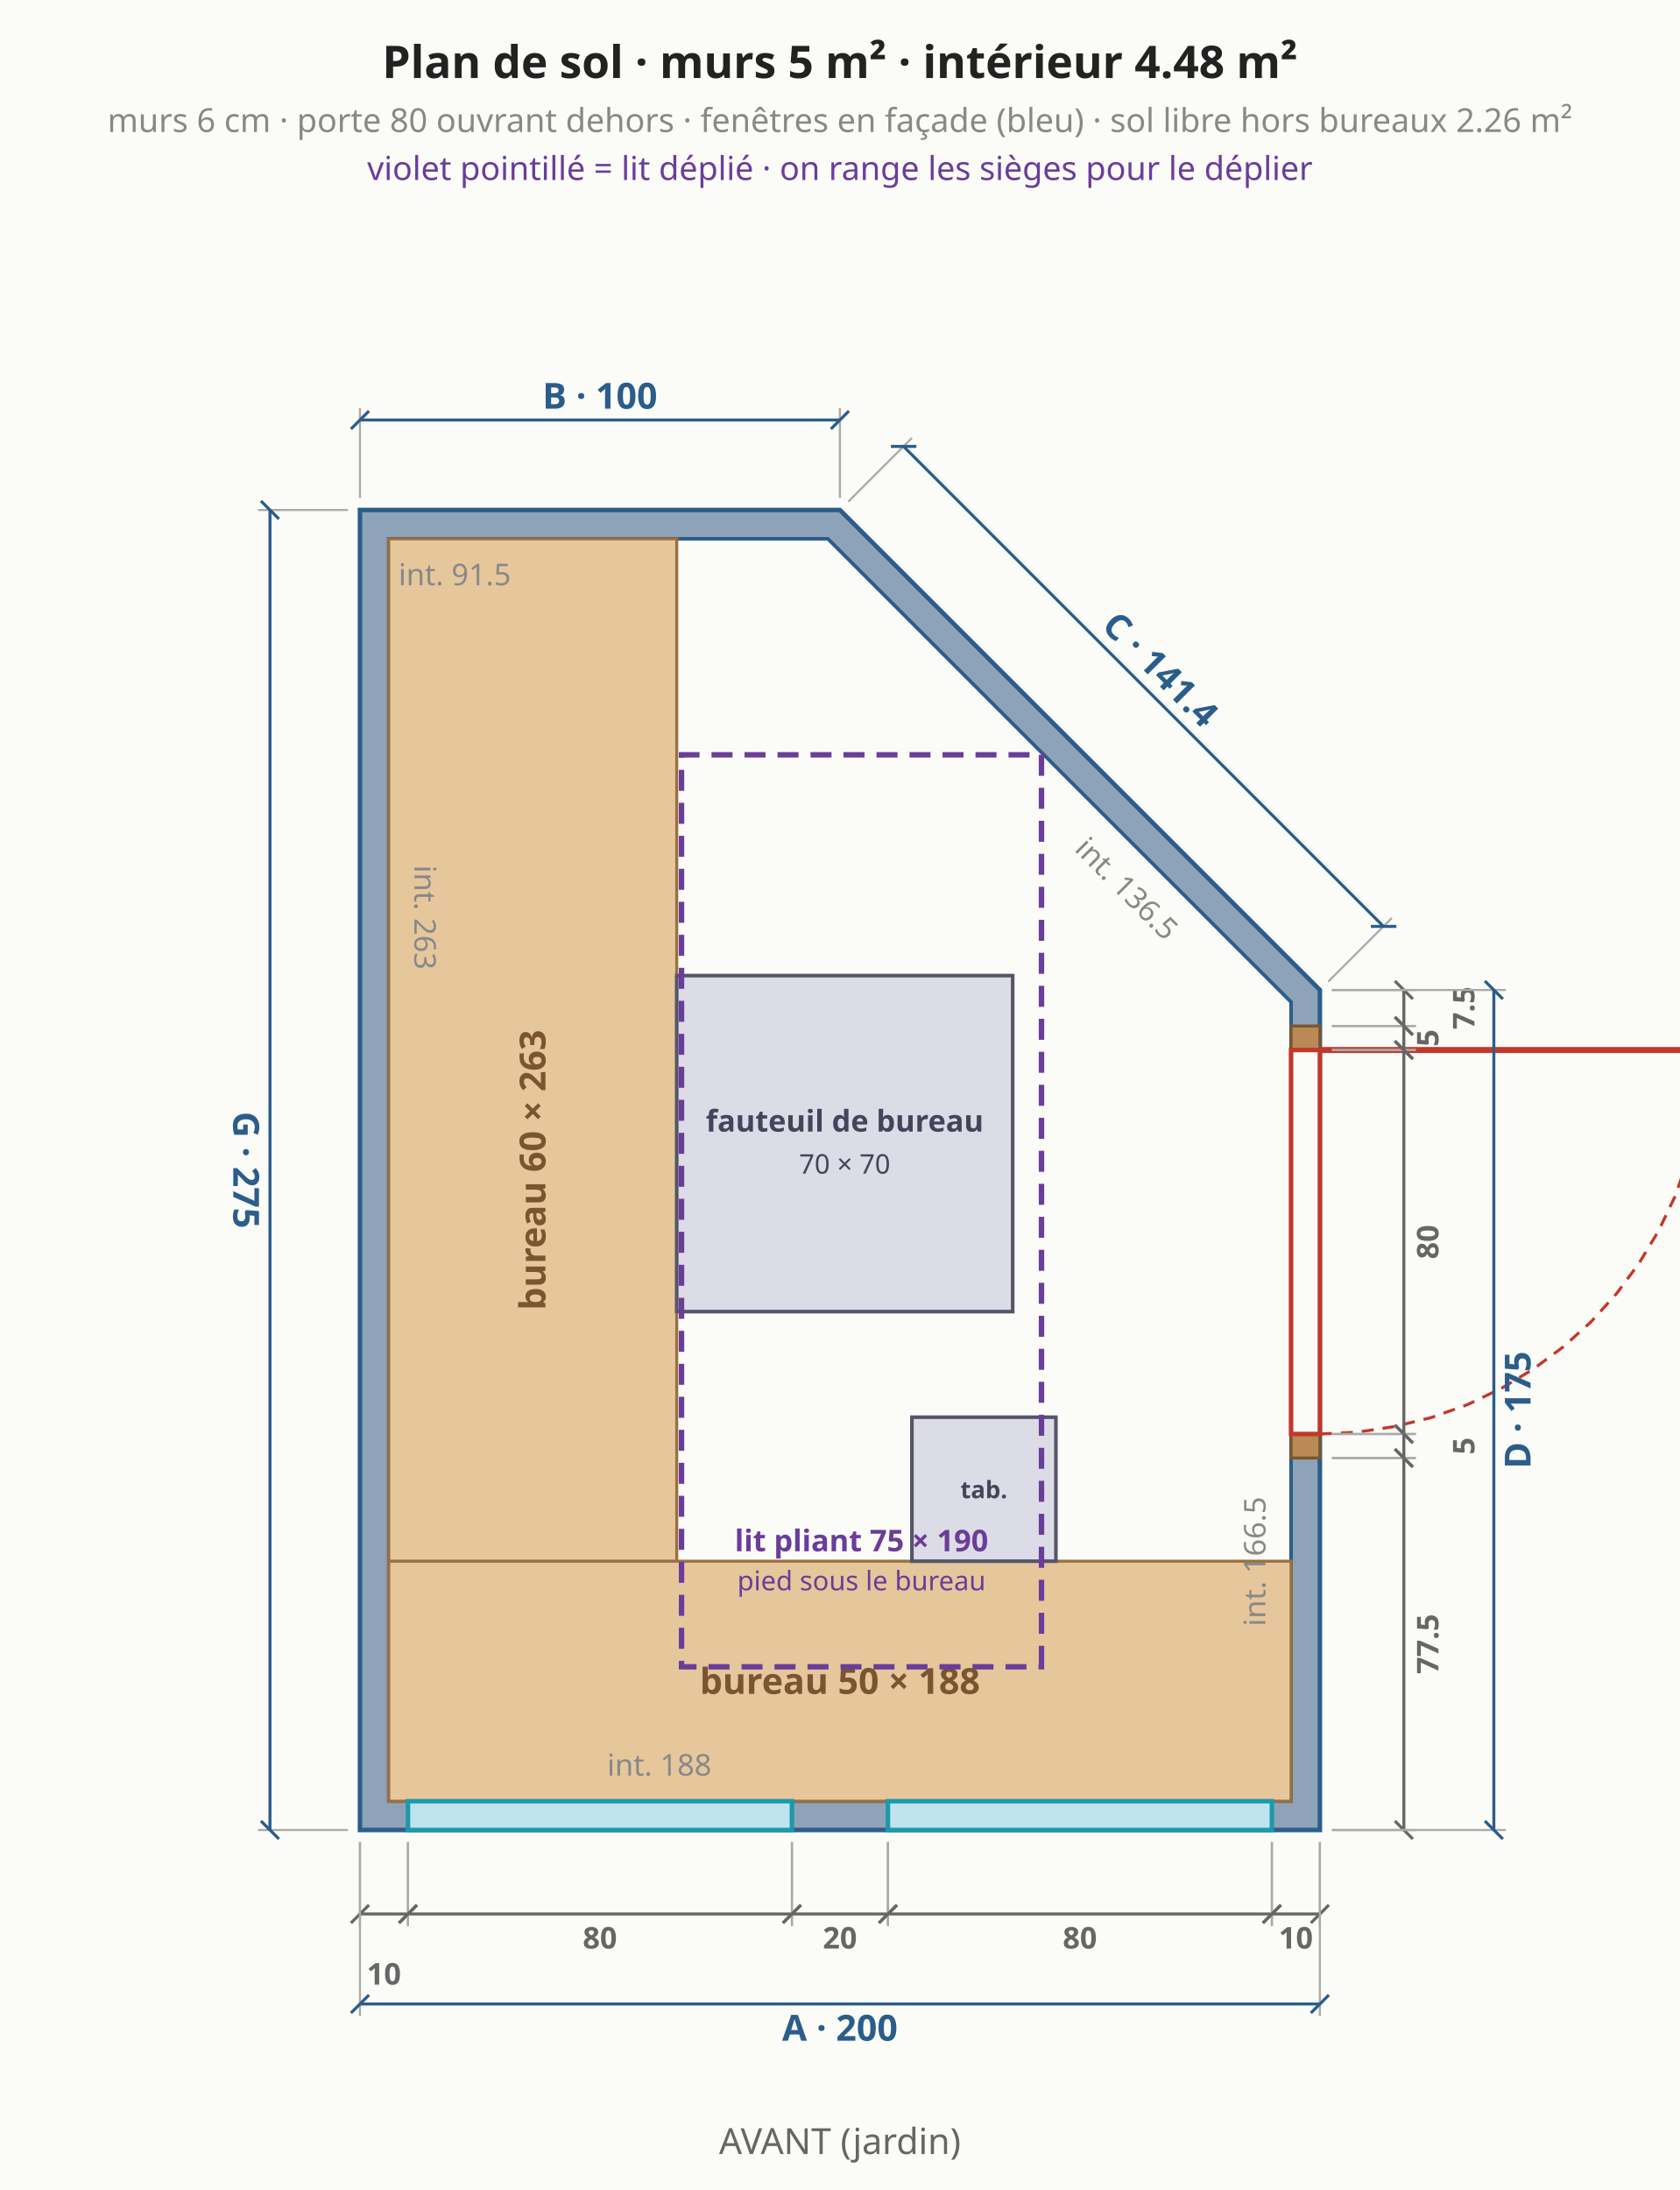
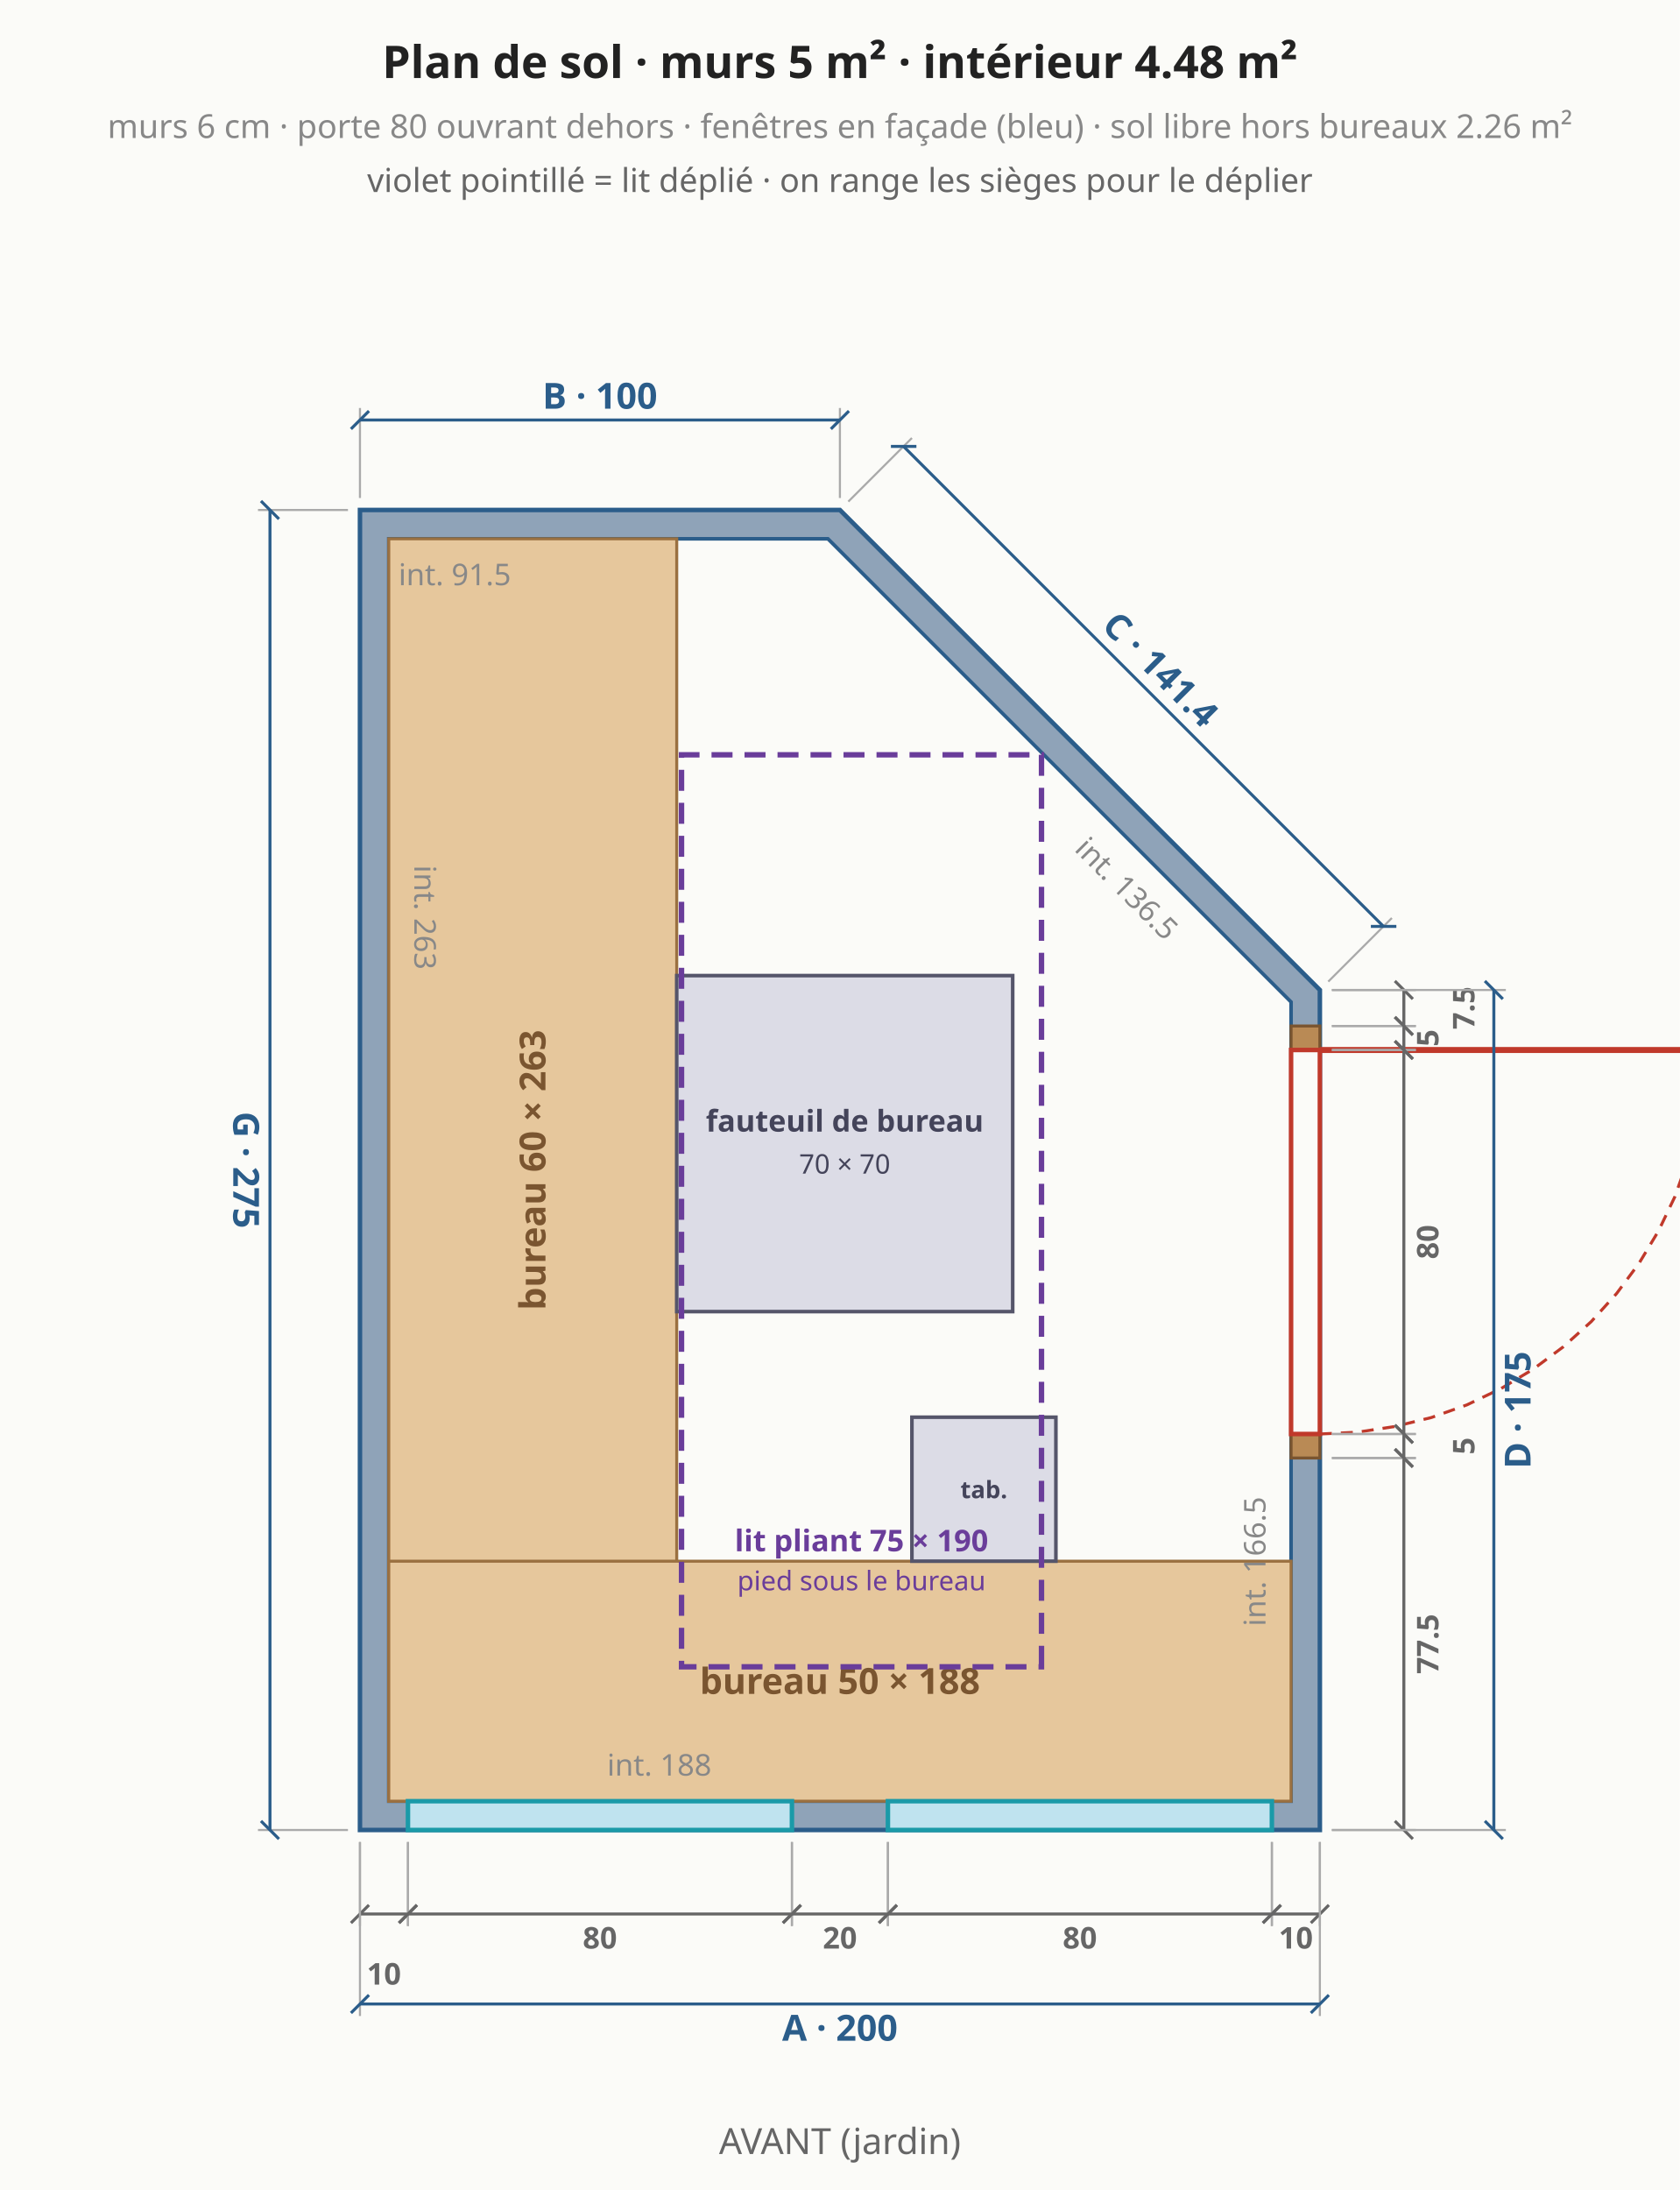
<svg xmlns="http://www.w3.org/2000/svg" viewBox="0 0 560 730" font-family="system-ui,sans-serif" font-size="13">
  <rect width="560" height="730" fill="#fbfbf8" />
  <polygon points="120.0,610.0 440.0,610.0 440.0,330.0 280.0,170.0 120.0,170.0" fill="#8fa3b8" stroke="#2b5d8a" stroke-width="1.5" />
  <polygon points="129.6,600.4 430.4,600.4 430.4,334.0 276.0,179.6 129.6,179.6" fill="#fbfbf8" stroke="#2b5d8a" stroke-width="1.2" />
  <polygon points="129.6,600.4 225.6,600.4 225.6,179.6 129.6,179.6" fill="#e6c79c" stroke="#9a7040" stroke-width="1" />
  <text x="177.6" y="390.0" text-anchor="middle" dominant-baseline="middle" fill="#7a5530" font-size="12" font-weight="bold" transform="rotate(-90 177.6 390.0)">bureau 60 × 263</text>
  <polygon points="129.6,600.4 430.4,600.4 430.4,520.4 129.6,520.4" fill="#e6c79c" stroke="#9a7040" stroke-width="1" />
  <text x="280.0" y="560.4" text-anchor="middle" dominant-baseline="middle" fill="#7a5530" font-size="12" font-weight="bold">bureau 50 × 188</text>
  <polygon points="225.6,325.2 225.6,437.2 337.6,437.2 337.6,325.2" fill="#dcdce6" stroke="#55556a" stroke-width="1.2" />
  <text x="281.6" y="377.2" text-anchor="middle" fill="#44445a" font-size="10" font-weight="bold">fauteuil de bureau</text>
  <text x="281.6" y="391.2" text-anchor="middle" fill="#44445a" font-size="9" font-weight="normal">70 × 70</text>
  <polygon points="304.0,520.4 352.0,520.4 352.0,472.4 304.0,472.4" fill="#dcdce6" stroke="#55556a" stroke-width="1.2" />
  <text x="328.0" y="499.4" text-anchor="middle" fill="#44445a" font-size="8" font-weight="bold">tab.</text>
  <polygon points="347.2,555.6 347.2,251.6 227.2,251.6 227.2,555.6" fill="none" stroke="#6a3d9a" stroke-width="1.8" stroke-dasharray="7 4" />
  <text x="287.2" y="517.1" text-anchor="middle" fill="#6a3d9a" font-size="10" font-weight="bold">lit pliant 75 × 190</text>
  <text x="287.2" y="530.1" text-anchor="middle" fill="#6a3d9a" font-size="9" font-weight="normal">pied sous le bureau</text>
  <polygon points="136.0,610.0 264.0,610.0 264.0,600.4 136.0,600.4" fill="#bfe3ef" stroke="#1b9aa8" stroke-width="1.5" />
  <polygon points="296.0,610.0 424.0,610.0 424.0,600.4 296.0,600.4" fill="#bfe3ef" stroke="#1b9aa8" stroke-width="1.5" />
  <line x1="120.0" y1="614.0" x2="120.0" y2="642.0" stroke="#aaa" stroke-width="0.7" />
  <line x1="136.0" y1="614.0" x2="136.0" y2="642.0" stroke="#aaa" stroke-width="0.7" />
  <line x1="120.0" y1="638.0" x2="136.0" y2="638.0" stroke="#666" stroke-width="1" />
  <line x1="117.0" y1="641.0" x2="123.0" y2="635.0" stroke="#666" stroke-width="1" />
  <line x1="133.0" y1="641.0" x2="139.0" y2="635.0" stroke="#666" stroke-width="1" />
  <text x="128.0" y="658.0" text-anchor="middle" dominant-baseline="middle" fill="#666" font-size="10" font-weight="bold" transform="rotate(0.0 128.0 658.0)">10</text>
  <line x1="136.0" y1="614.0" x2="136.0" y2="642.0" stroke="#aaa" stroke-width="0.7" />
  <line x1="264.0" y1="614.0" x2="264.0" y2="642.0" stroke="#aaa" stroke-width="0.7" />
  <line x1="136.0" y1="638.0" x2="264.0" y2="638.0" stroke="#666" stroke-width="1" />
  <line x1="133.0" y1="641.0" x2="139.0" y2="635.0" stroke="#666" stroke-width="1" />
  <line x1="261.0" y1="641.0" x2="267.0" y2="635.0" stroke="#666" stroke-width="1" />
  <text x="200.0" y="646.0" text-anchor="middle" dominant-baseline="middle" fill="#666" font-size="10" font-weight="bold" transform="rotate(0.0 200.0 646.0)">80</text>
  <line x1="264.0" y1="614.0" x2="264.0" y2="642.0" stroke="#aaa" stroke-width="0.7" />
  <line x1="296.0" y1="614.0" x2="296.0" y2="642.0" stroke="#aaa" stroke-width="0.7" />
  <line x1="264.0" y1="638.0" x2="296.0" y2="638.0" stroke="#666" stroke-width="1" />
  <line x1="261.0" y1="641.0" x2="267.0" y2="635.0" stroke="#666" stroke-width="1" />
  <line x1="293.0" y1="641.0" x2="299.0" y2="635.0" stroke="#666" stroke-width="1" />
  <text x="280.0" y="646.0" text-anchor="middle" dominant-baseline="middle" fill="#666" font-size="10" font-weight="bold" transform="rotate(0.0 280.0 646.0)">20</text>
  <line x1="296.0" y1="614.0" x2="296.0" y2="642.0" stroke="#aaa" stroke-width="0.7" />
  <line x1="424.0" y1="614.0" x2="424.0" y2="642.0" stroke="#aaa" stroke-width="0.7" />
  <line x1="296.0" y1="638.0" x2="424.0" y2="638.0" stroke="#666" stroke-width="1" />
  <line x1="293.0" y1="641.0" x2="299.0" y2="635.0" stroke="#666" stroke-width="1" />
  <line x1="421.0" y1="641.0" x2="427.0" y2="635.0" stroke="#666" stroke-width="1" />
  <text x="360.0" y="646.0" text-anchor="middle" dominant-baseline="middle" fill="#666" font-size="10" font-weight="bold" transform="rotate(0.0 360.0 646.0)">80</text>
  <line x1="424.0" y1="614.0" x2="424.0" y2="642.0" stroke="#aaa" stroke-width="0.7" />
  <line x1="440.0" y1="614.0" x2="440.0" y2="642.0" stroke="#aaa" stroke-width="0.7" />
  <line x1="424.0" y1="638.0" x2="440.0" y2="638.0" stroke="#666" stroke-width="1" />
  <line x1="421.0" y1="641.0" x2="427.0" y2="635.0" stroke="#666" stroke-width="1" />
  <line x1="437.0" y1="641.0" x2="443.0" y2="635.0" stroke="#666" stroke-width="1" />
  <text x="432.0" y="646.0" text-anchor="middle" dominant-baseline="middle" fill="#666" font-size="10" font-weight="bold" transform="rotate(0.0 432.0 646.0)">10</text>
  <line x1="120.0" y1="614.0" x2="120.0" y2="672.0" stroke="#aaa" stroke-width="0.7" />
  <line x1="440.0" y1="614.0" x2="440.0" y2="672.0" stroke="#aaa" stroke-width="0.7" />
  <line x1="120.0" y1="668.0" x2="440.0" y2="668.0" stroke="#2b5d8a" stroke-width="1" />
  <line x1="117.0" y1="671.0" x2="123.0" y2="665.0" stroke="#2b5d8a" stroke-width="1" />
  <line x1="437.0" y1="671.0" x2="443.0" y2="665.0" stroke="#2b5d8a" stroke-width="1" />
  <text x="280.0" y="676.0" text-anchor="middle" dominant-baseline="middle" fill="#2b5d8a" font-size="12" font-weight="bold" transform="rotate(0.0 280.0 676.0)">A · 200</text>
  <polygon points="440.0,486.0 440.0,478.0 430.4,478.0 430.4,486.0" fill="#b98a55" stroke="#7a5530" stroke-width="1" />
  <polygon points="440.0,350.0 440.0,342.0 430.4,342.0 430.4,350.0" fill="#b98a55" stroke="#7a5530" stroke-width="1" />
  <polygon points="440.0,478.0 440.0,350.0 430.4,350.0 430.4,478.0" fill="#fbfbf8" stroke="#c0392b" stroke-width="1.5" />
  <line x1="440.0" y1="350.0" x2="568.0" y2="350.0" stroke="#c0392b" stroke-width="2" />
  <polyline points="440.0,478.0 452.5,477.4 465.0,475.5 477.2,472.5 489.0,468.3 500.3,462.9 511.1,456.4 521.2,448.9 530.5,440.5 538.9,431.2 546.4,421.1 552.9,410.3 558.3,399.0 562.5,387.2 565.5,375.0 567.4,362.5 568.0,350.0" fill="none" stroke="#c0392b" stroke-width="1" stroke-dasharray="4 3" />
  <line x1="444.0" y1="610.0" x2="472.0" y2="610.0" stroke="#aaa" stroke-width="0.7" />
  <line x1="444.0" y1="486.0" x2="472.0" y2="486.0" stroke="#aaa" stroke-width="0.7" />
  <line x1="468.0" y1="610.0" x2="468.0" y2="486.0" stroke="#666" stroke-width="1" />
  <line x1="471.0" y1="613.0" x2="465.0" y2="607.0" stroke="#666" stroke-width="1" />
  <line x1="471.0" y1="489.0" x2="465.0" y2="483.0" stroke="#666" stroke-width="1" />
  <text x="476.0" y="548.0" text-anchor="middle" dominant-baseline="middle" fill="#666" font-size="10" font-weight="bold" transform="rotate(-90.0 476.0 548.0)">77.5</text>
  <line x1="444.0" y1="486.0" x2="472.0" y2="486.0" stroke="#aaa" stroke-width="0.7" />
  <line x1="444.0" y1="478.0" x2="472.0" y2="478.0" stroke="#aaa" stroke-width="0.7" />
  <line x1="468.0" y1="486.0" x2="468.0" y2="478.0" stroke="#666" stroke-width="1" />
  <line x1="471.0" y1="489.0" x2="465.0" y2="483.0" stroke="#666" stroke-width="1" />
  <line x1="471.0" y1="481.0" x2="465.0" y2="475.0" stroke="#666" stroke-width="1" />
  <text x="488.0" y="482.0" text-anchor="middle" dominant-baseline="middle" fill="#666" font-size="10" font-weight="bold" transform="rotate(-90.0 488.0 482.0)">5</text>
  <line x1="444.0" y1="478.0" x2="472.0" y2="478.0" stroke="#aaa" stroke-width="0.7" />
  <line x1="444.0" y1="350.0" x2="472.0" y2="350.0" stroke="#aaa" stroke-width="0.7" />
  <line x1="468.0" y1="478.0" x2="468.0" y2="350.0" stroke="#666" stroke-width="1" />
  <line x1="471.0" y1="481.0" x2="465.0" y2="475.0" stroke="#666" stroke-width="1" />
  <line x1="471.0" y1="353.0" x2="465.0" y2="347.0" stroke="#666" stroke-width="1" />
  <text x="476.0" y="414.0" text-anchor="middle" dominant-baseline="middle" fill="#666" font-size="10" font-weight="bold" transform="rotate(-90.0 476.0 414.0)">80</text>
  <line x1="444.0" y1="350.0" x2="472.0" y2="350.0" stroke="#aaa" stroke-width="0.7" />
  <line x1="444.0" y1="342.0" x2="472.0" y2="342.0" stroke="#aaa" stroke-width="0.7" />
  <line x1="468.0" y1="350.0" x2="468.0" y2="342.0" stroke="#666" stroke-width="1" />
  <line x1="471.0" y1="353.0" x2="465.0" y2="347.0" stroke="#666" stroke-width="1" />
  <line x1="471.0" y1="345.0" x2="465.0" y2="339.0" stroke="#666" stroke-width="1" />
  <text x="476.0" y="346.0" text-anchor="middle" dominant-baseline="middle" fill="#666" font-size="10" font-weight="bold" transform="rotate(-90.0 476.0 346.0)">5</text>
  <line x1="444.0" y1="342.0" x2="472.0" y2="342.0" stroke="#aaa" stroke-width="0.7" />
  <line x1="444.0" y1="330.0" x2="472.0" y2="330.0" stroke="#aaa" stroke-width="0.7" />
  <line x1="468.0" y1="342.0" x2="468.0" y2="330.0" stroke="#666" stroke-width="1" />
  <line x1="471.0" y1="345.0" x2="465.0" y2="339.0" stroke="#666" stroke-width="1" />
  <line x1="471.0" y1="333.0" x2="465.0" y2="327.0" stroke="#666" stroke-width="1" />
  <text x="488.0" y="336.0" text-anchor="middle" dominant-baseline="middle" fill="#666" font-size="10" font-weight="bold" transform="rotate(-90.0 488.0 336.0)">7.5</text>
  <line x1="444.0" y1="610.0" x2="502.0" y2="610.0" stroke="#aaa" stroke-width="0.7" />
  <line x1="444.0" y1="330.0" x2="502.0" y2="330.0" stroke="#aaa" stroke-width="0.7" />
  <line x1="498.0" y1="610.0" x2="498.0" y2="330.0" stroke="#2b5d8a" stroke-width="1" />
  <line x1="501.0" y1="613.0" x2="495.0" y2="607.0" stroke="#2b5d8a" stroke-width="1" />
  <line x1="501.0" y1="333.0" x2="495.0" y2="327.0" stroke="#2b5d8a" stroke-width="1" />
  <text x="506.0" y="470.0" text-anchor="middle" dominant-baseline="middle" fill="#2b5d8a" font-size="12" font-weight="bold" transform="rotate(-90.0 506.0 470.0)">D · 175</text>
  <line x1="442.8" y1="327.2" x2="464.0" y2="306.0" stroke="#aaa" stroke-width="0.7" />
  <line x1="282.8" y1="167.2" x2="304.0" y2="146.0" stroke="#aaa" stroke-width="0.7" />
  <line x1="461.2" y1="308.8" x2="301.2" y2="148.8" stroke="#2b5d8a" stroke-width="1" />
  <line x1="465.5" y1="308.8" x2="457.0" y2="308.8" stroke="#2b5d8a" stroke-width="1" />
  <line x1="305.5" y1="148.8" x2="297.0" y2="148.8" stroke="#2b5d8a" stroke-width="1" />
  <text x="386.9" y="223.1" text-anchor="middle" dominant-baseline="middle" fill="#2b5d8a" font-size="12" font-weight="bold" transform="rotate(45.0 386.9 223.1)">C · 141.4</text>
  <line x1="280.0" y1="166.0" x2="280.0" y2="136.0" stroke="#aaa" stroke-width="0.7" />
  <line x1="120.0" y1="166.0" x2="120.0" y2="136.0" stroke="#aaa" stroke-width="0.7" />
  <line x1="280.0" y1="140.0" x2="120.0" y2="140.0" stroke="#2b5d8a" stroke-width="1" />
  <line x1="283.0" y1="137.0" x2="277.0" y2="143.0" stroke="#2b5d8a" stroke-width="1" />
  <line x1="123.0" y1="137.0" x2="117.0" y2="143.0" stroke="#2b5d8a" stroke-width="1" />
  <text x="200.0" y="132.0" text-anchor="middle" dominant-baseline="middle" fill="#2b5d8a" font-size="12" font-weight="bold" transform="rotate(0.0 200.0 132.0)">B · 100</text>
  <line x1="116.0" y1="170.0" x2="86.0" y2="170.0" stroke="#aaa" stroke-width="0.7" />
  <line x1="116.0" y1="610.0" x2="86.0" y2="610.0" stroke="#aaa" stroke-width="0.7" />
  <line x1="90.0" y1="170.0" x2="90.0" y2="610.0" stroke="#2b5d8a" stroke-width="1" />
  <line x1="87.0" y1="167.0" x2="93.0" y2="173.0" stroke="#2b5d8a" stroke-width="1" />
  <line x1="87.0" y1="607.0" x2="93.0" y2="613.0" stroke="#2b5d8a" stroke-width="1" />
  <text x="82.0" y="390.0" text-anchor="middle" dominant-baseline="middle" fill="#2b5d8a" font-size="12" font-weight="bold" transform="rotate(90.0 82.0 390.0)">G · 275</text>
  <text x="219.8" y="588.4" text-anchor="middle" dominant-baseline="middle" fill="#888" font-size="10" transform="rotate(0.0 219.8 588.4)">int. 188</text>
  <text x="418.4" y="520.5" text-anchor="middle" dominant-baseline="middle" fill="#888" font-size="10" transform="rotate(-90.0 418.4 520.5)">int. 166.5</text>
  <text x="375.6" y="296.2" text-anchor="middle" dominant-baseline="middle" fill="#888" font-size="10" transform="rotate(45.0 375.6 296.2)">int. 136.5</text>
  <text x="151.6" y="191.6" text-anchor="middle" dominant-baseline="middle" fill="#888" font-size="10" transform="rotate(0.0 151.6 191.6)">int. 91.5</text>
  <text x="141.6" y="305.8" text-anchor="middle" dominant-baseline="middle" fill="#888" font-size="10" transform="rotate(90.0 141.6 305.8)">int. 263</text>
  <text x="280.0" y="26.0" text-anchor="middle" fill="#222" font-size="15" font-weight="bold">Plan de sol · murs 5 m² · intérieur 4.48 m²</text>
-   <text x="280.0" y="44.0" text-anchor="middle" fill="#888" font-size="11" font-weight="normal">murs 6 cm · porte 80 ouvrant dehors · fenêtres en façade (bleu) · sol libre hors bureaux 2.26 m²</text>
-   <text x="280.0" y="60.0" text-anchor="middle" fill="#6a3d9a" font-size="11" font-weight="normal">violet pointillé = lit déplié · on range les sièges pour le déplier</text>
+   <text x="280.0" y="46.0" text-anchor="middle" fill="#888" font-size="11" font-weight="normal">murs 6 cm · porte 80 ouvrant dehors · fenêtres en façade (bleu) · sol libre hors bureaux 2.26 m²</text>
+   <text x="280.0" y="64.0" text-anchor="middle" fill="#666" font-size="11" font-weight="normal">violet pointillé = lit déplié · on range les sièges pour le déplier</text>
  <text x="280.0" y="718.0" text-anchor="middle" fill="#666" font-size="12" font-weight="normal">AVANT (jardin)</text>
</svg>
